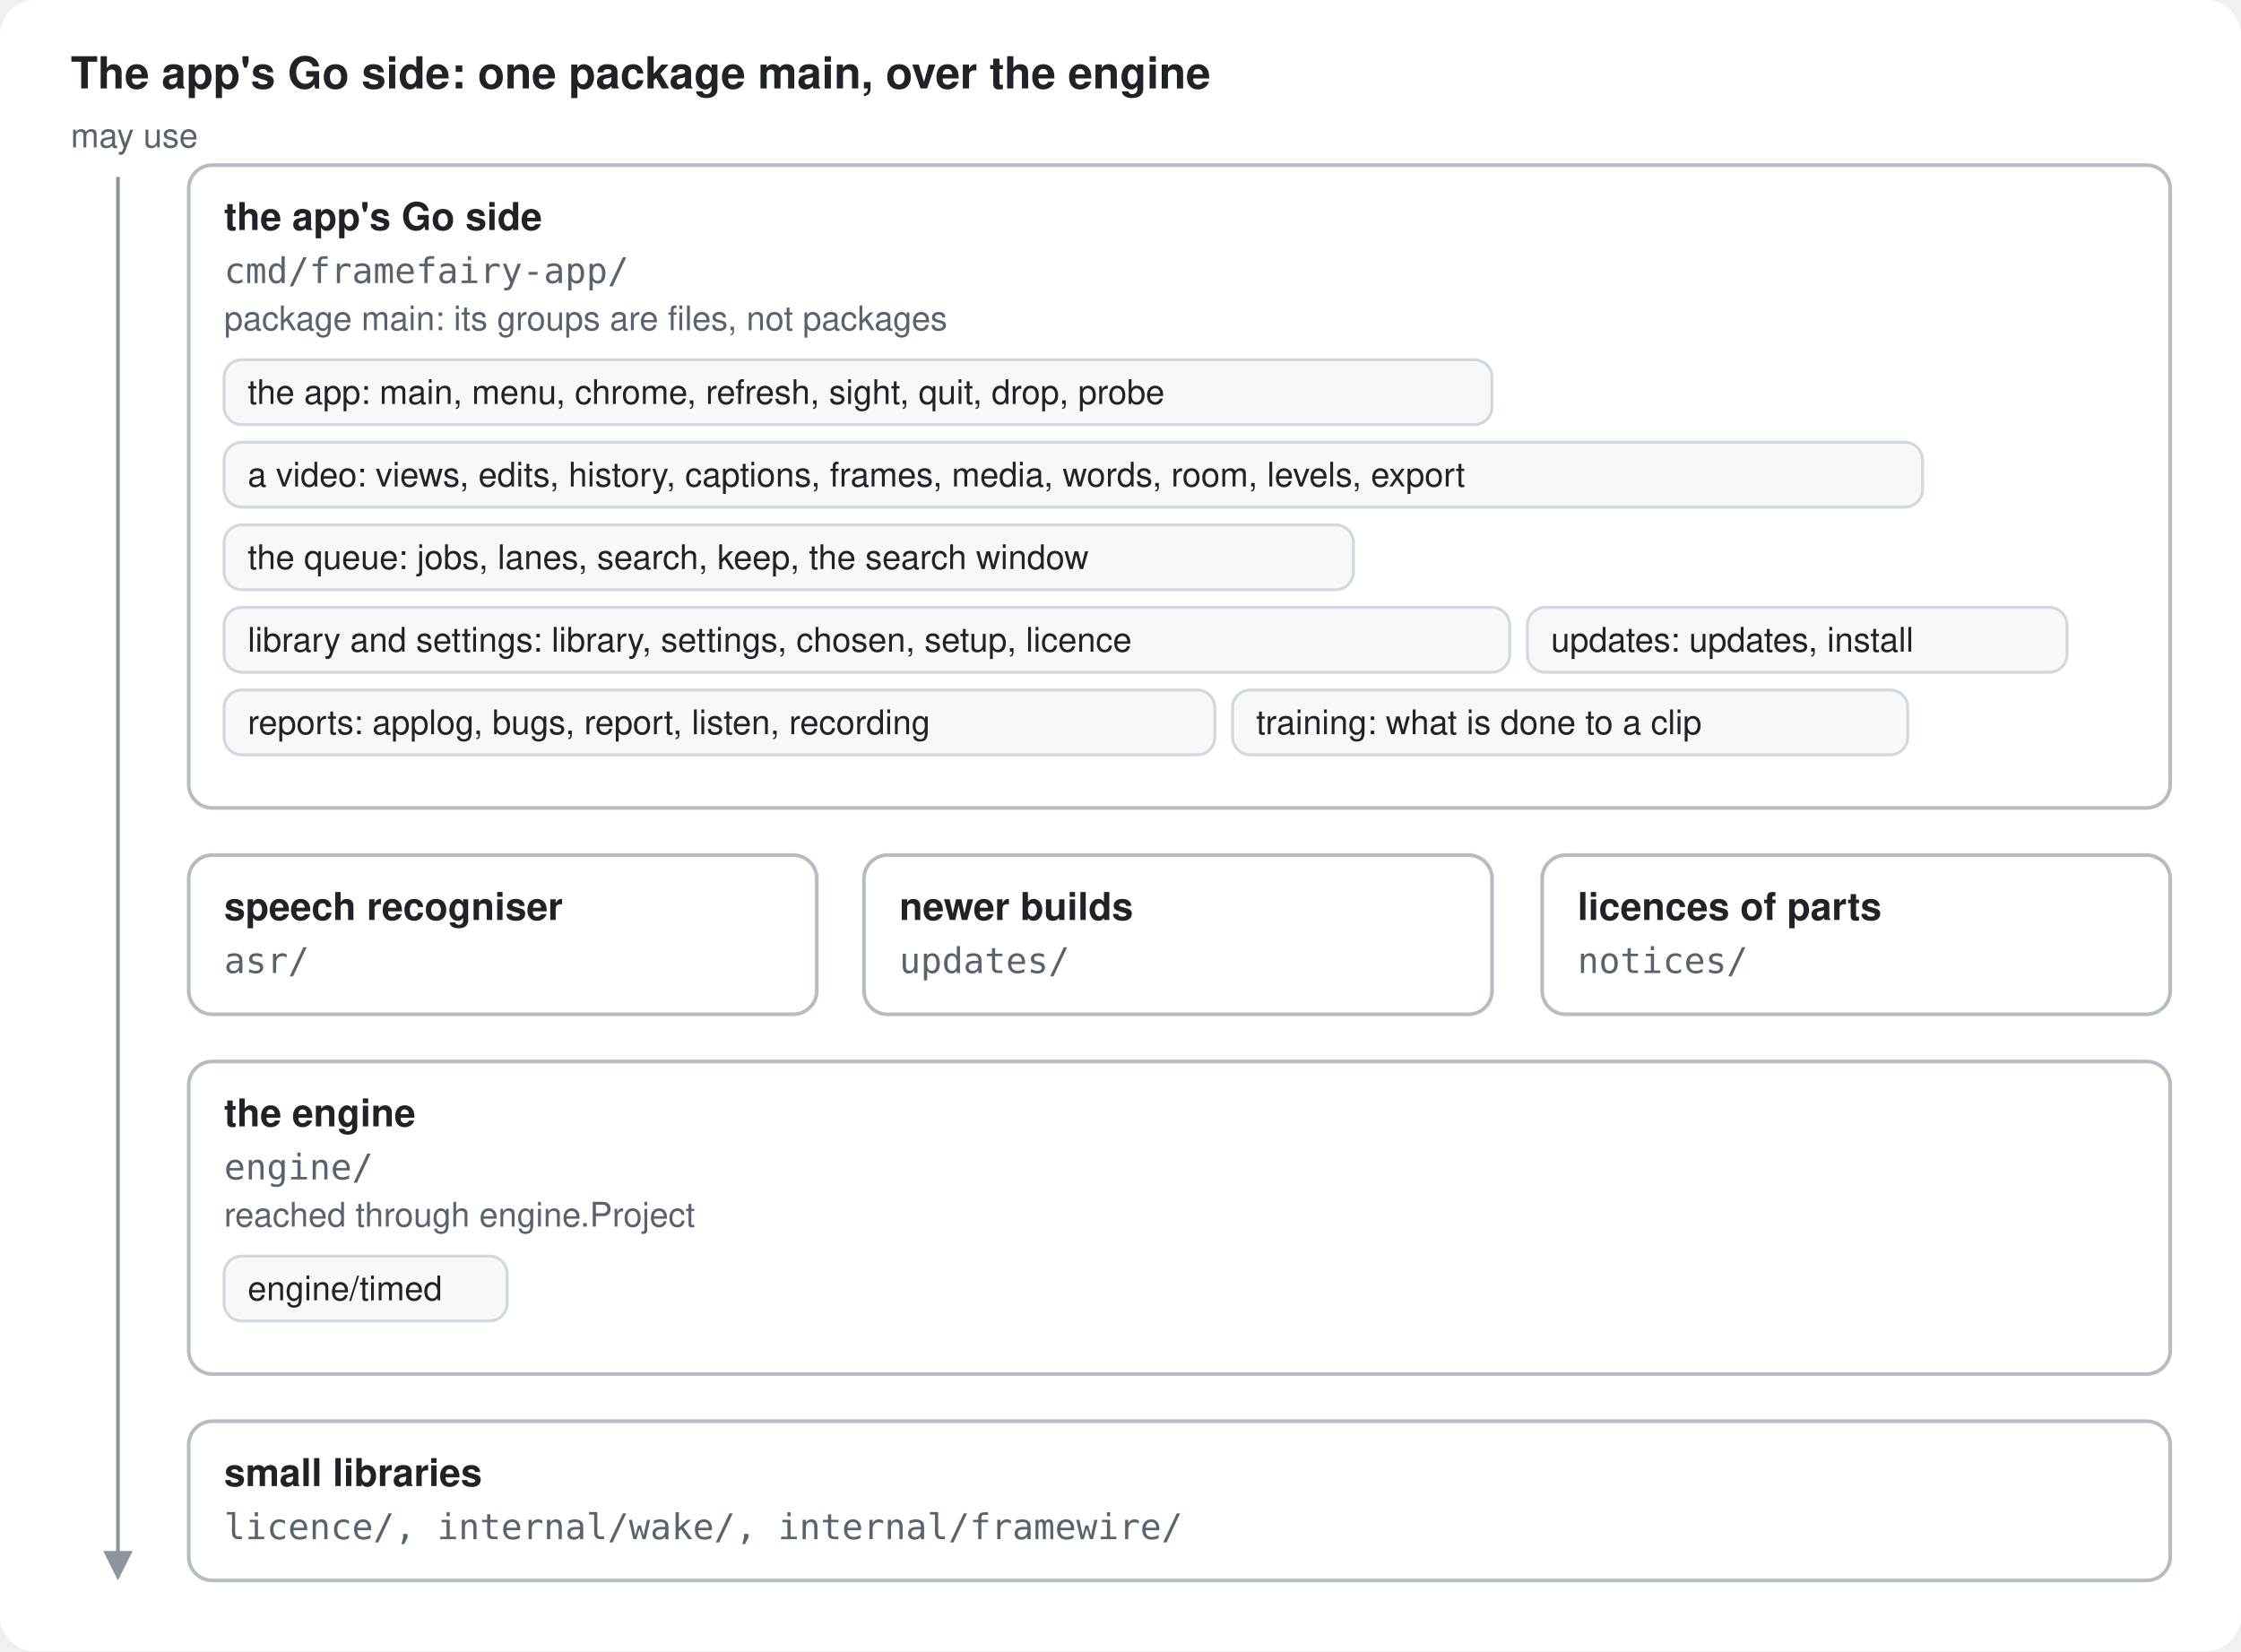
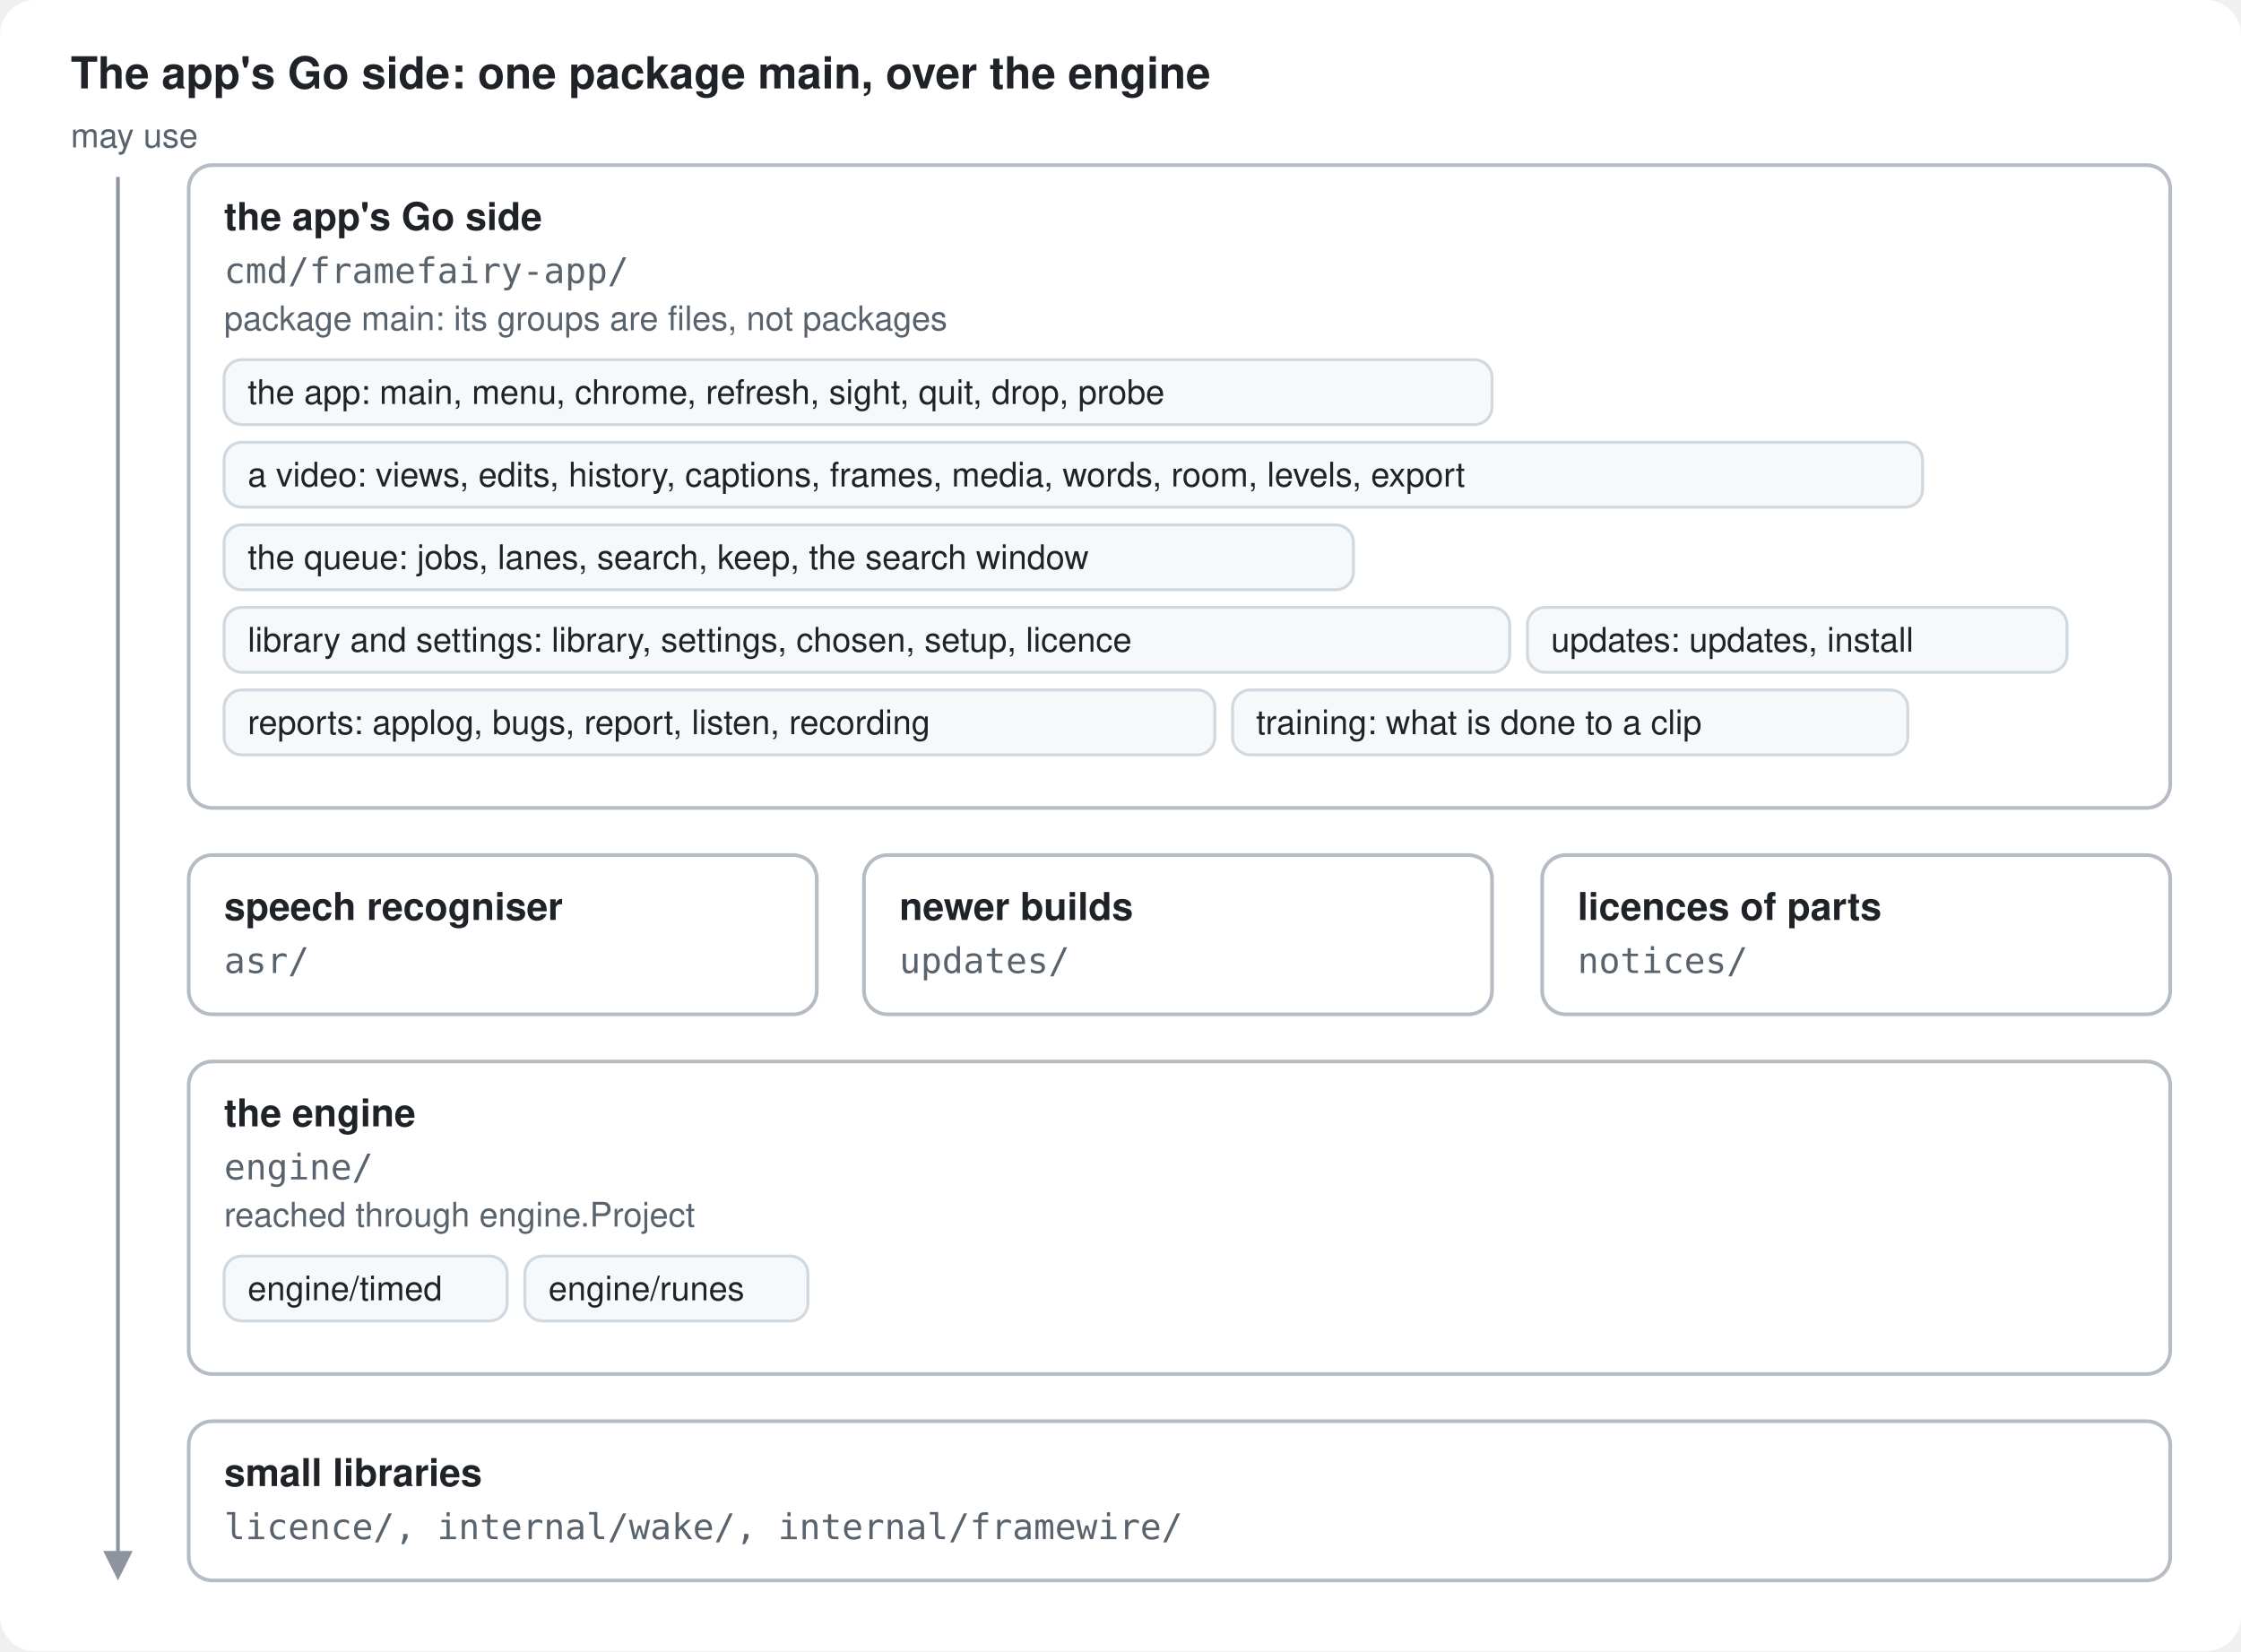
<svg xmlns="http://www.w3.org/2000/svg" viewBox="0 0 760 560" width="760" height="560" role="img" aria-label="The app's Go side: one package main, over the engine">
  <style>
.t{font:600 15px -apple-system,BlinkMacSystemFont,"Segoe UI",Helvetica,Arial,sans-serif;fill:#1f2328}
.n{font:600 13px -apple-system,BlinkMacSystemFont,"Segoe UI",Helvetica,Arial,sans-serif;fill:#1f2328}
.p{font:12px ui-monospace,SFMono-Regular,Menlo,Consolas,monospace;fill:#59636e}
.q{font:11.5px -apple-system,BlinkMacSystemFont,"Segoe UI",Helvetica,Arial,sans-serif;fill:#59636e}
.c{font:11.5px -apple-system,BlinkMacSystemFont,"Segoe UI",Helvetica,Arial,sans-serif;fill:#1f2328}
.bg{fill:#ffffff}
.box{fill:none;stroke:#b6bcc4;stroke-width:1.25}
.dash{fill:none;stroke:#b6bcc4;stroke-width:1.25;stroke-dasharray:4 4}
.tint{fill:#f1f3f5;stroke:#b6bcc4;stroke-width:1.25}
.chip{fill:#f6f8fa;stroke:#d1d9e0;stroke-width:1}
.ax{stroke:#8c959f;stroke-width:1.25;fill:none}
.ah{fill:#8c959f}
@media (prefers-color-scheme:dark){
.bg{fill:#0d1117}
.t,.n,.c{fill:#f0f6fc}.p,.q{fill:#9198a1}
.box,.dash{stroke:#5d6570}.tint{fill:#1c2128;stroke:#5d6570}
.chip{fill:#212830;stroke:#3d444d}.ax{stroke:#7d8590}.ah{fill:#7d8590}}
</style>
  <rect class="bg" width="760" height="560" rx="12" />
  <text class="t" x="24" y="30">The app's Go side: one package main, over the engine</text>
  <text class="q" x="24" y="50">may use</text>
  <path class="ax" d="M40 60V530" />
  <path class="ah" d="M35 526L40 536L45 526z" />
  <rect class="box" x="64" y="56" width="672" height="218" rx="8" />
  <text class="n" x="76" y="78">the app's Go side</text>
  <text class="p" x="76" y="96">cmd/framefairy-app/</text>
  <text class="q" x="76" y="112">package main: its groups are files, not packages</text>
  <rect class="chip" x="76" y="122" width="430" height="22" rx="6" />
  <text class="c" x="84" y="137">the app: main, menu, chrome, refresh, sight, quit, drop, probe</text>
  <rect class="chip" x="76" y="150" width="576" height="22" rx="6" />
  <text class="c" x="84" y="165">a video: views, edits, history, captions, frames, media, words, room, levels, export</text>
  <rect class="chip" x="76" y="178" width="383" height="22" rx="6" />
  <text class="c" x="84" y="193">the queue: jobs, lanes, search, keep, the search window</text>
  <rect class="chip" x="76" y="206" width="436" height="22" rx="6" />
  <text class="c" x="84" y="221">library and settings: library, settings, chosen, setup, licence</text>
  <rect class="chip" x="518" y="206" width="183" height="22" rx="6" />
  <text class="c" x="526" y="221">updates: updates, install</text>
  <rect class="chip" x="76" y="234" width="336" height="22" rx="6" />
  <text class="c" x="84" y="249">reports: applog, bugs, report, listen, recording</text>
  <rect class="chip" x="418" y="234" width="229" height="22" rx="6" />
  <text class="c" x="426" y="249">training: what is done to a clip</text>
  <rect class="box" x="64" y="290" width="213" height="54" rx="8" />
  <text class="n" x="76" y="312">speech recogniser</text>
  <text class="p" x="76" y="330">asr/</text>
  <rect class="box" x="293" y="290" width="213" height="54" rx="8" />
  <text class="n" x="305" y="312">newer builds</text>
  <text class="p" x="305" y="330">updates/</text>
  <rect class="box" x="523" y="290" width="213" height="54" rx="8" />
  <text class="n" x="535" y="312">licences of parts</text>
  <text class="p" x="535" y="330">notices/</text>
  <rect class="box" x="64" y="360" width="672" height="106" rx="8" />
  <text class="n" x="76" y="382">the engine</text>
  <text class="p" x="76" y="400">engine/</text>
  <text class="q" x="76" y="416">reached through engine.Project</text>
  <rect class="chip" x="76" y="426" width="96" height="22" rx="6" />
  <text class="c" x="84" y="441">engine/timed</text>
+   <rect class="chip" x="178" y="426" width="96" height="22" rx="6" />
+   <text class="c" x="186" y="441">engine/runes</text>
  <rect class="box" x="64" y="482" width="672" height="54" rx="8" />
  <text class="n" x="76" y="504">small libraries</text>
  <text class="p" x="76" y="522">licence/, internal/wake/, internal/framewire/</text>
</svg>
